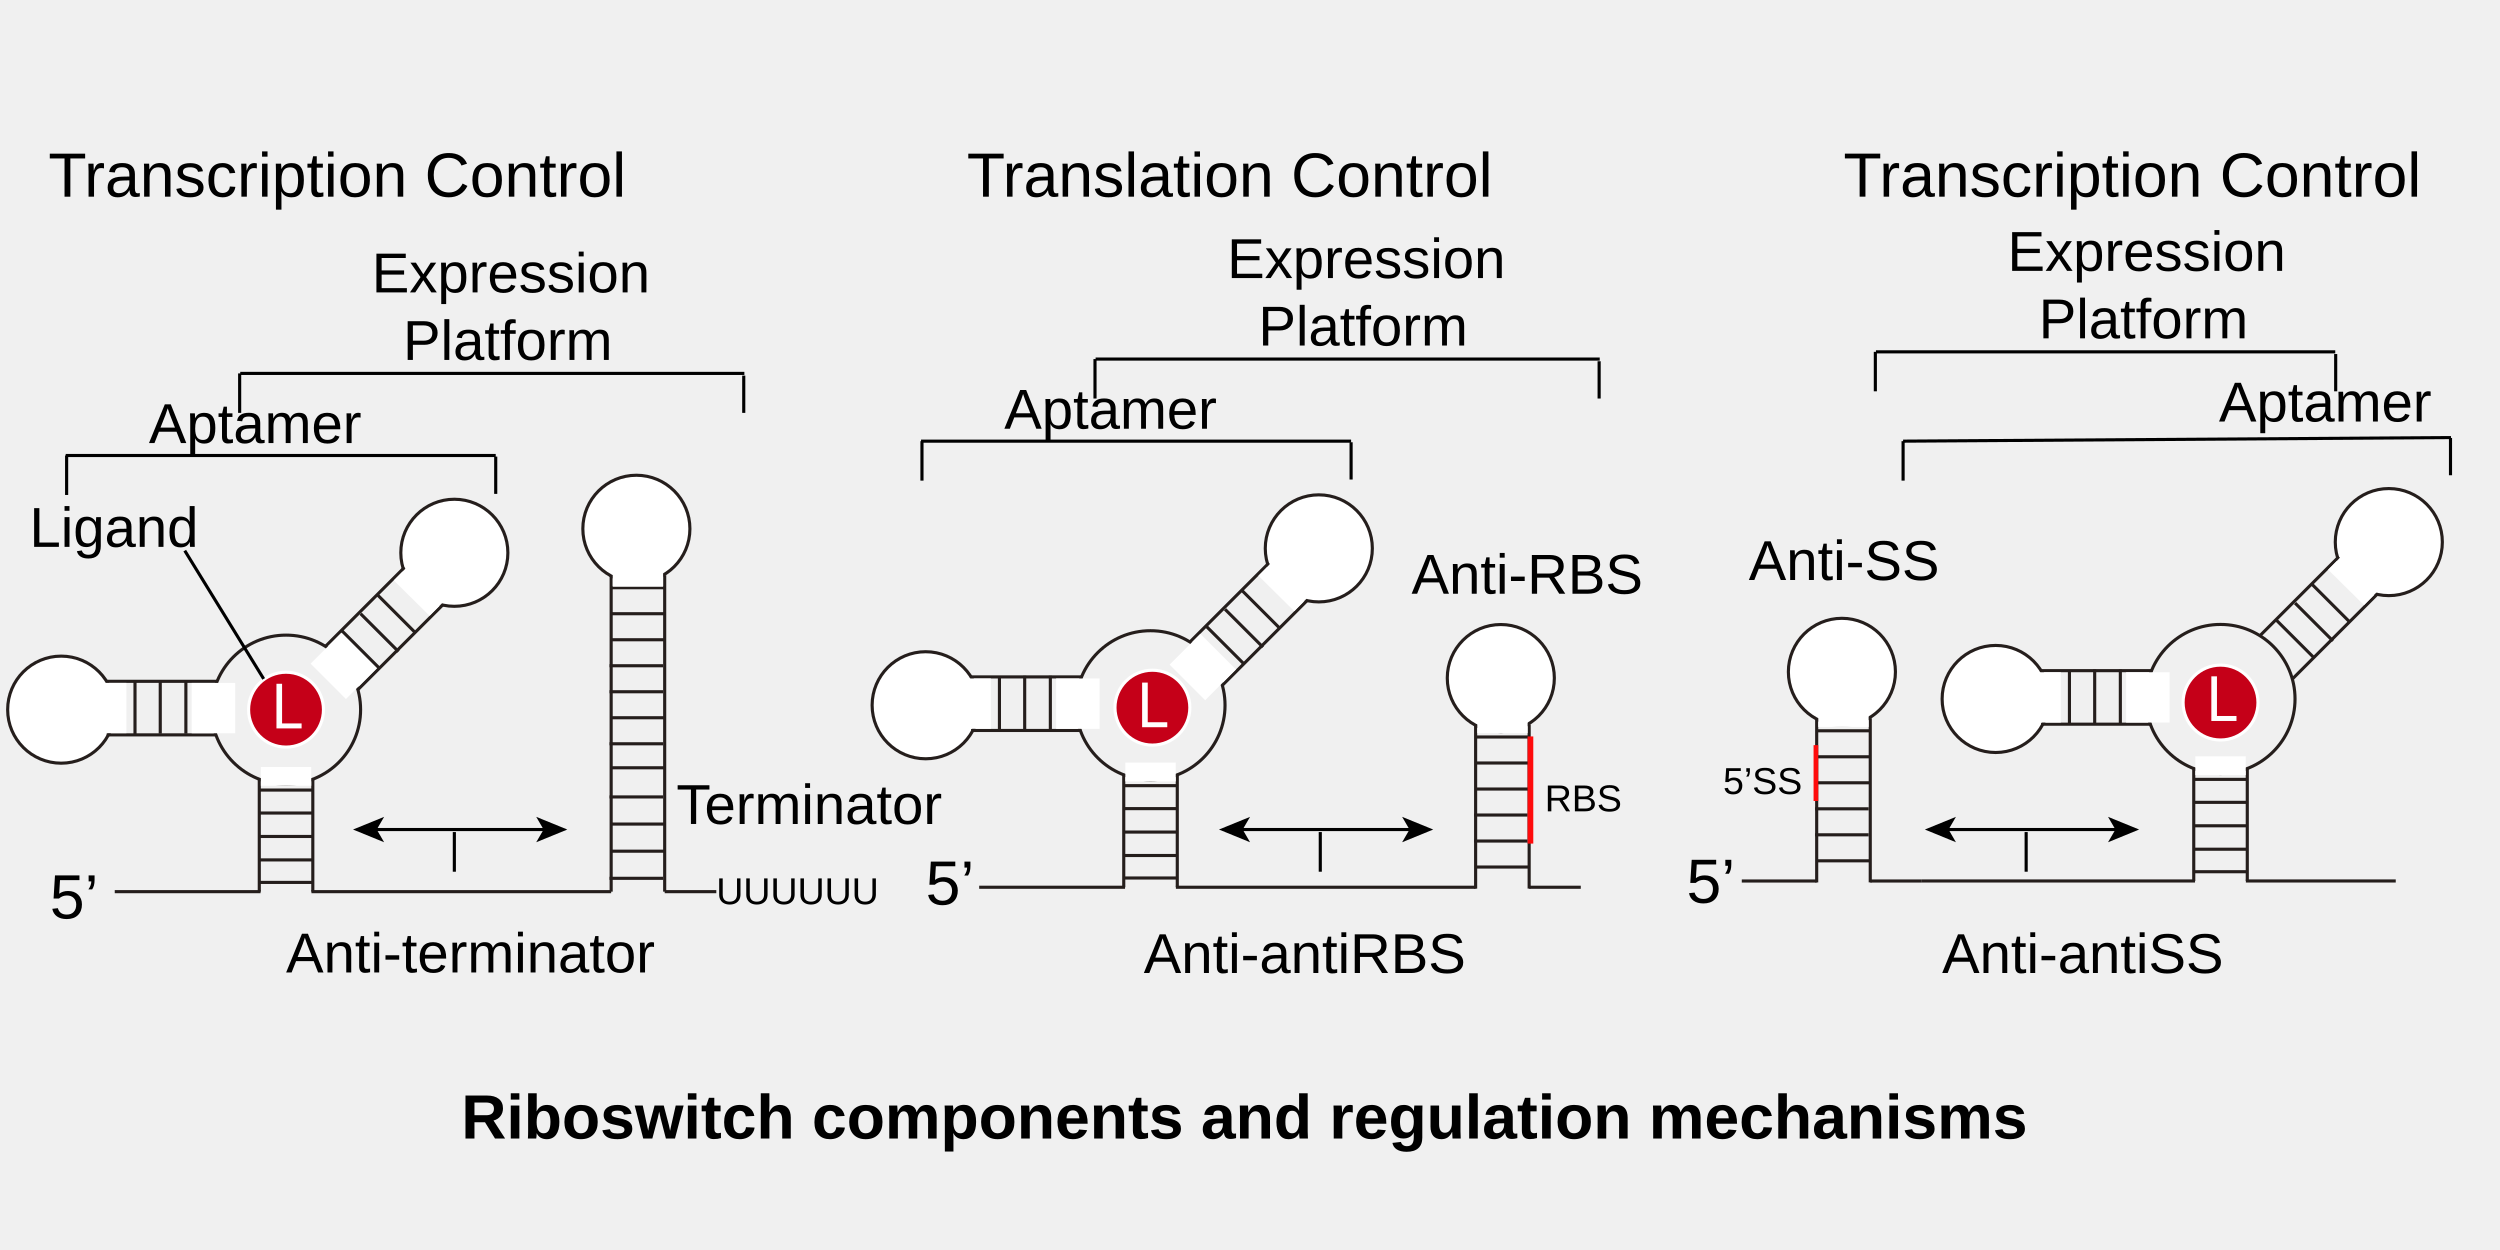
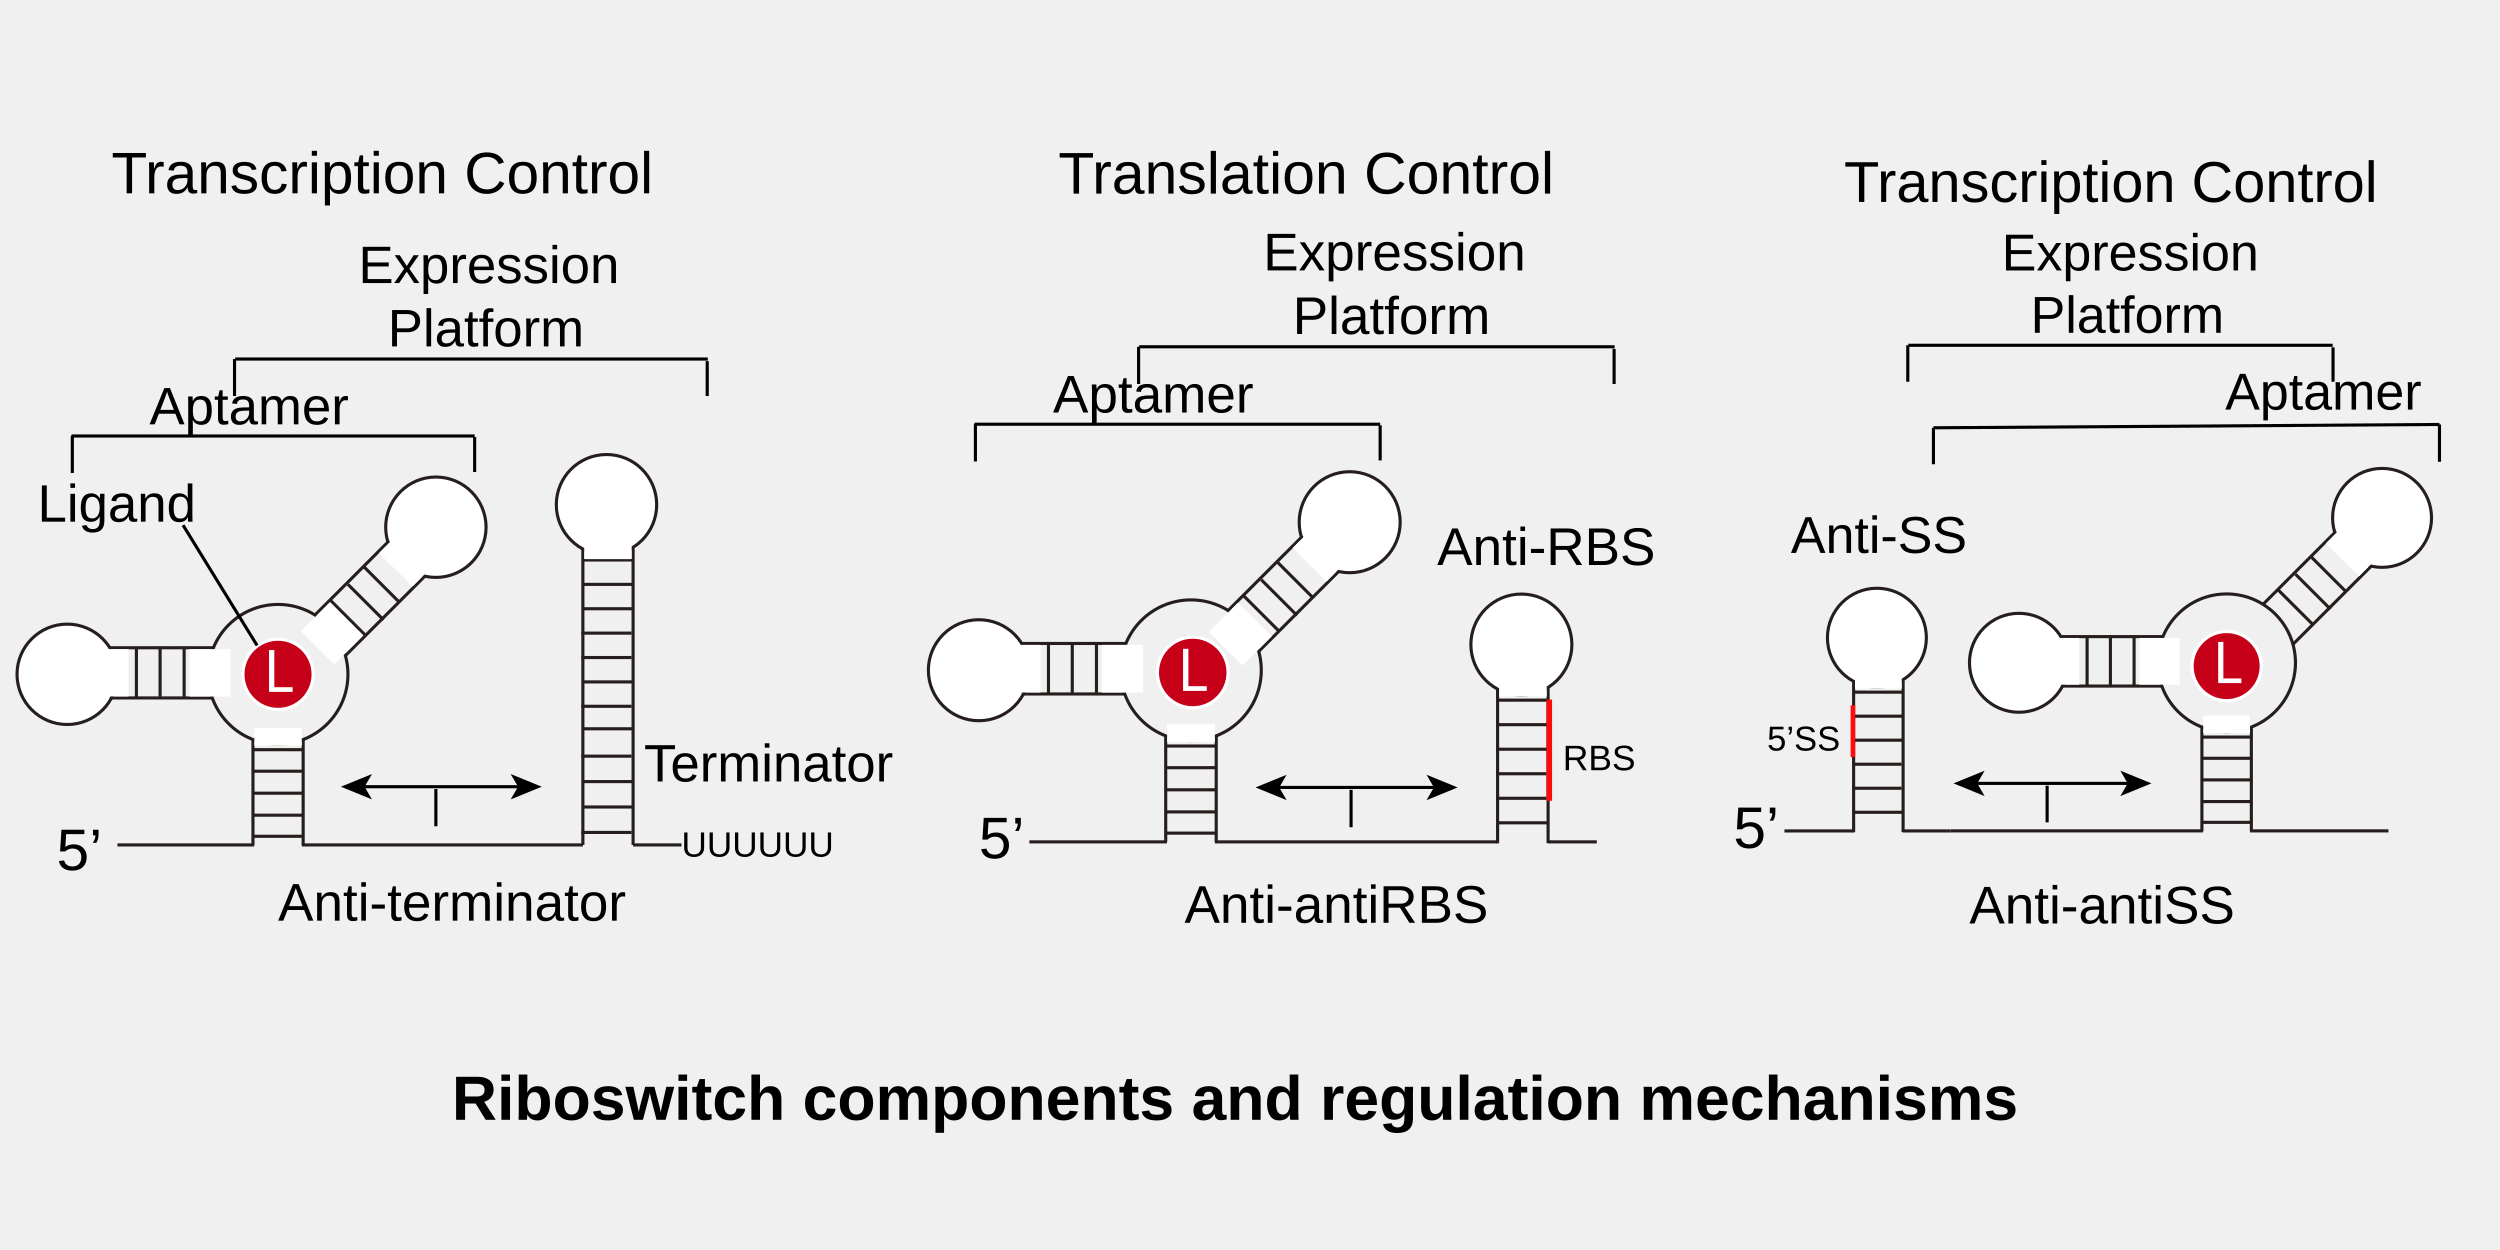
<svg xmlns="http://www.w3.org/2000/svg" id="图层_1" data-name="图层 1" viewBox="0 0 800 400">
  <defs>
-     <style>.cls-1,.cls-15,.cls-3{fill:#fff;}.cls-1,.cls-2{stroke:#251e1c;}.cls-1,.cls-11,.cls-2,.cls-3,.cls-5,.cls-8,.cls-9{stroke-miterlimit:10;}.cls-2,.cls-5,.cls-8{fill:none;}.cls-11,.cls-3{stroke:#fff;}.cls-4{font-size:12px;}.cls-10,.cls-4,.cls-6{font-family:ArialMT, Arial;}.cls-5{stroke:#ff0b0c;}.cls-14,.cls-15,.cls-6{font-size:20px;}.cls-7{letter-spacing:-0.04em;}.cls-8,.cls-9{stroke:#000;}.cls-9{fill:#251e1c;}.cls-10{font-size:18px;}.cls-11{fill:#c50018;}.cls-12{letter-spacing:-0.11em;}.cls-13{letter-spacing:-0.02em;}.cls-14{font-family:Arial-BoldMT, Arial;font-weight:700;}.cls-15{font-family:AdobeSongStd-Light-GBpc-EUC-H, Adobe Song Std;}</style>
+     <style>.cls-1,.cls-19,.cls-4{fill:none;}.cls-1,.cls-9{stroke:#000;}.cls-1,.cls-11,.cls-19,.cls-3,.cls-4,.cls-5,.cls-9{stroke-miterlimit:10;}.cls-2{font-size:20px;font-family:Arial-BoldMT, Arial;font-weight:700;}.cls-14,.cls-23,.cls-29,.cls-3,.cls-5{fill:#fff;}.cls-3,.cls-4{stroke:#251e1c;}.cls-11,.cls-5{stroke:#fff;}.cls-6{font-size:11.25px;}.cls-10,.cls-13,.cls-15,.cls-18,.cls-20,.cls-21,.cls-24,.cls-26,.cls-28,.cls-6,.cls-7{font-family:ArialMT, Arial;}.cls-14,.cls-7{font-size:18.75px;}.cls-8{letter-spacing:-0.04em;}.cls-9{fill:#251e1c;}.cls-10{font-size:16.88px;}.cls-11{fill:#c50018;}.cls-12{letter-spacing:-0.11em;}.cls-13{font-size:16.98px;}.cls-14,.cls-23,.cls-29{font-family:AdobeSongStd-Light-GBpc-EUC-H, Adobe Song Std;}.cls-15,.cls-23{font-size:18.86px;}.cls-15{letter-spacing:-0.02em;}.cls-16{letter-spacing:-0.04em;}.cls-17{letter-spacing:0em;}.cls-18{font-size:16.98px;}.cls-19{stroke:#ff0b0c;}.cls-20{font-size:11.32px;}.cls-21{font-size:18.75px;}.cls-22{letter-spacing:-0.04em;}.cls-24,.cls-29{font-size:18.47px;}.cls-25{letter-spacing:-0.04em;}.cls-26{font-size:16.63px;}.cls-27{letter-spacing:-0.04em;}.cls-28{font-size:11.08px;}</style>
  </defs>
-   <circle class="cls-1" cx="203.64" cy="169.21" r="17.13" />
-   <line class="cls-2" x1="195.57" y1="184.05" x2="195.57" y2="285.33" />
-   <line class="cls-2" x1="212.7" y1="184.05" x2="212.7" y2="285.33" />
-   <circle class="cls-1" cx="19.58" cy="227.09" r="17.13" />
-   <line class="cls-2" x1="34.13" y1="235.16" x2="69.37" y2="235.16" />
-   <line class="cls-2" x1="34.13" y1="218.02" x2="69.76" y2="218.02" />
-   <circle class="cls-1" cx="145.39" cy="176.89" r="17.13" />
-   <line class="cls-2" x1="129.43" y1="181.57" x2="103.99" y2="207.01" />
-   <line class="cls-2" x1="141.62" y1="193.61" x2="114.52" y2="220.7" />
-   <circle class="cls-2" cx="91.54" cy="227.09" r="23.85" />
-   <line class="cls-2" x1="82.97" y1="249.06" x2="82.97" y2="285.33" />
-   <line class="cls-2" x1="100.1" y1="249.35" x2="100.1" y2="285.33" />
-   <line class="cls-2" x1="83.38" y1="285.33" x2="36.72" y2="285.33" />
-   <line class="cls-2" x1="99.66" y1="285.33" x2="195.57" y2="285.33" />
-   <line class="cls-2" x1="212.7" y1="285.33" x2="229.22" y2="285.33" />
-   <line class="cls-2" x1="120.77" y1="190.33" x2="132.89" y2="202.45" />
-   <line class="cls-2" x1="43.2" y1="218.02" x2="43.2" y2="235.16" />
-   <line class="cls-2" x1="195.57" y1="196.39" x2="212.7" y2="196.39" />
-   <line class="cls-2" x1="51.28" y1="217.66" x2="51.28" y2="234.79" />
-   <line class="cls-2" x1="59.48" y1="217.66" x2="59.48" y2="234.79" />
-   <line class="cls-2" x1="115.39" y1="196.39" x2="127.51" y2="208.51" />
-   <line class="cls-2" x1="109.33" y1="201.77" x2="121.45" y2="213.89" />
-   <line class="cls-2" x1="195.07" y1="221.36" x2="212.2" y2="221.36" />
-   <line class="cls-2" x1="195.07" y1="213.04" x2="212.2" y2="213.04" />
-   <line class="cls-2" x1="195.57" y1="204.72" x2="212.7" y2="204.72" />
-   <line class="cls-2" x1="100.1" y1="252.82" x2="82.97" y2="252.82" />
-   <line class="cls-2" x1="82.97" y1="282.37" x2="100.1" y2="282.37" />
-   <line class="cls-2" x1="82.97" y1="275.17" x2="100.1" y2="275.17" />
-   <line class="cls-2" x1="82.97" y1="267.67" x2="100.1" y2="267.67" />
-   <line class="cls-2" x1="82.97" y1="260.17" x2="100.1" y2="260.17" />
-   <line class="cls-2" x1="195.57" y1="263.7" x2="212.7" y2="263.7" />
-   <line class="cls-2" x1="195.07" y1="255.02" x2="212.2" y2="255.02" />
-   <line class="cls-2" x1="195.79" y1="245.69" x2="212.92" y2="245.69" />
-   <line class="cls-2" x1="195.07" y1="238.01" x2="212.2" y2="238.01" />
-   <line class="cls-2" x1="195.57" y1="229.68" x2="212.7" y2="229.68" />
-   <line class="cls-2" x1="195.57" y1="188.07" x2="212.7" y2="188.07" />
-   <line class="cls-2" x1="195.06" y1="281.06" x2="212.2" y2="281.06" />
-   <line class="cls-2" x1="195.79" y1="272.38" x2="212.92" y2="272.38" />
-   <rect class="cls-3" x="27.02" y="219.03" width="12.92" height="15.08" />
-   <rect class="cls-3" x="61.84" y="219.04" width="12.92" height="15.1" />
-   <rect class="cls-3" x="83.98" y="245.93" width="15.11" height="5.01" />
-   <rect class="cls-3" x="130.87" y="180.58" width="8.22" height="15.1" transform="translate(-93.71 151.89) rotate(-45.34)" />
-   <rect class="cls-3" x="200.02" y="175.6" width="8.22" height="15.11" transform="translate(20.98 387.28) rotate(-90)" />
-   <circle class="cls-1" cx="296.21" cy="225.68" r="17.13" />
-   <line class="cls-2" x1="310.75" y1="233.75" x2="346" y2="233.75" />
-   <line class="cls-2" x1="310.75" y1="216.61" x2="346.39" y2="216.61" />
-   <circle class="cls-1" cx="422.02" cy="175.48" r="17.13" />
-   <line class="cls-2" x1="406.06" y1="180.16" x2="380.62" y2="205.6" />
-   <line class="cls-2" x1="418.25" y1="192.2" x2="391.15" y2="219.3" />
-   <circle class="cls-2" cx="368.16" cy="225.68" r="23.85" />
-   <line class="cls-2" x1="359.6" y1="247.65" x2="359.6" y2="283.92" />
-   <line class="cls-2" x1="376.73" y1="247.94" x2="376.73" y2="283.92" />
-   <line class="cls-2" x1="360.01" y1="283.92" x2="313.34" y2="283.92" />
-   <line class="cls-2" x1="376.29" y1="283.92" x2="472.2" y2="283.92" />
-   <line class="cls-2" x1="489.33" y1="283.92" x2="505.85" y2="283.92" />
-   <line class="cls-2" x1="397.4" y1="188.92" x2="409.52" y2="201.04" />
-   <line class="cls-2" x1="319.82" y1="216.61" x2="319.82" y2="233.75" />
-   <line class="cls-2" x1="327.9" y1="216.25" x2="327.9" y2="233.39" />
-   <line class="cls-2" x1="336.11" y1="216.25" x2="336.11" y2="233.39" />
-   <line class="cls-2" x1="392.02" y1="194.98" x2="404.14" y2="207.1" />
-   <line class="cls-2" x1="385.96" y1="200.36" x2="398.08" y2="212.48" />
-   <line class="cls-2" x1="376.73" y1="251.41" x2="359.6" y2="251.41" />
-   <line class="cls-2" x1="359.6" y1="280.96" x2="376.73" y2="280.96" />
-   <line class="cls-2" x1="359.6" y1="273.76" x2="376.73" y2="273.76" />
-   <line class="cls-2" x1="359.6" y1="266.26" x2="376.73" y2="266.26" />
-   <line class="cls-2" x1="359.6" y1="258.76" x2="376.73" y2="258.76" />
-   <rect class="cls-3" x="303.65" y="217.62" width="12.92" height="15.09" />
-   <rect class="cls-3" x="338.46" y="217.62" width="12.92" height="15.11" />
-   <rect class="cls-3" x="360.61" y="244.53" width="15.13" height="5.01" />
-   <rect class="cls-3" x="407.6" y="179.16" width="8.01" height="15.11" transform="translate(-10.53 348.22) rotate(-45.34)" />
-   <circle class="cls-1" cx="480.26" cy="216.98" r="17.13" />
-   <line class="cls-2" x1="472.2" y1="231.82" x2="472.2" y2="284.37" />
-   <line class="cls-2" x1="489.33" y1="231.82" x2="489.33" y2="284.35" />
-   <line class="cls-2" x1="472.2" y1="244.16" x2="489.33" y2="244.16" />
-   <line class="cls-2" x1="471.7" y1="269.13" x2="488.83" y2="269.13" />
-   <line class="cls-2" x1="471.7" y1="260.81" x2="488.83" y2="260.81" />
-   <line class="cls-2" x1="472.2" y1="252.49" x2="489.33" y2="252.49" />
-   <line class="cls-2" x1="472.2" y1="277.45" x2="489.33" y2="277.45" />
-   <line class="cls-2" x1="472.2" y1="235.84" x2="489.33" y2="235.84" />
-   <rect class="cls-3" x="477.13" y="222.92" width="7.3" height="15.1" transform="translate(250.32 711.24) rotate(-90)" />
-   <text class="cls-4" transform="translate(229.22 289.33)">UUUUUU</text>
-   <rect class="cls-3" x="378.43" y="205.9" width="12.92" height="15.1" transform="translate(-38.2 334.68) rotate(-45)" />
-   <rect class="cls-3" x="103.51" y="205.61" width="12.92" height="15" transform="translate(-118.48 140.18) rotate(-45)" />
-   <rect class="cls-5" x="489.33" y="236.16" width="0.82" height="33.29" />
-   <text class="cls-4" transform="translate(494.32 259.62)">RBS</text>
-   <text class="cls-6" transform="translate(15.48 62.94)">
-     <tspan class="cls-7">T</tspan>
-     <tspan x="11.47" y="0">ranscription Control</tspan>
-   </text>
-   <line class="cls-8" x1="21.32" y1="158.39" x2="21.32" y2="145.76" />
-   <line class="cls-8" x1="158.63" y1="158.04" x2="158.63" y2="146.11" />
-   <line class="cls-9" x1="21.02" y1="145.76" x2="158.63" y2="145.76" />
-   <text class="cls-10" transform="translate(118.97 93.57)">Expression<tspan x="0" y="21.6" xml:space="preserve">  Platform</tspan>
-   </text>
-   <line class="cls-9" x1="76.88" y1="119.49" x2="238.2" y2="119.49" />
-   <line class="cls-8" x1="76.69" y1="132.12" x2="76.69" y2="119.49" />
-   <line class="cls-8" x1="238" y1="132.12" x2="238" y2="120.19" />
-   <text class="cls-10" transform="translate(47.65 141.78)">Aptamer</text>
-   <circle class="cls-11" cx="91.53" cy="227.09" r="11.98" />
-   <circle class="cls-11" cx="368.77" cy="226.45" r="11.98" />
-   <text class="cls-10" transform="translate(9.44 174.99)">Ligand</text>
-   <line class="cls-8" x1="59.12" y1="176.2" x2="84.38" y2="217.25" />
-   <text class="cls-10" transform="translate(216.44 263.67)">
+   <line class="cls-1" x1="780.63" y1="147.76" x2="780.63" y2="135.83" />
+   <text class="cls-2" transform="translate(144.61 358.34)">Riboswitch components and regulation mechanisms</text>
+   <circle class="cls-3" cx="194.08" cy="161.51" r="16.06" />
+   <line class="cls-4" x1="186.52" y1="175.42" x2="186.52" y2="270.38" />
+   <line class="cls-4" x1="202.59" y1="175.42" x2="202.59" y2="270.38" />
+   <circle class="cls-3" cx="21.51" cy="215.78" r="16.06" />
+   <line class="cls-4" x1="35.15" y1="223.34" x2="68.19" y2="223.34" />
+   <line class="cls-4" x1="35.15" y1="207.28" x2="68.56" y2="207.28" />
+   <circle class="cls-3" cx="139.48" cy="168.71" r="16.06" />
+   <line class="cls-4" x1="124.51" y1="173.09" x2="100.66" y2="196.95" />
+   <line class="cls-4" x1="135.94" y1="184.39" x2="110.53" y2="209.79" />
+   <circle class="cls-4" cx="88.98" cy="215.78" r="22.36" />
+   <line class="cls-4" x1="80.95" y1="236.37" x2="80.95" y2="270.38" />
+   <line class="cls-4" x1="97.01" y1="236.65" x2="97.01" y2="270.38" />
+   <line class="cls-4" x1="81.33" y1="270.38" x2="37.58" y2="270.38" />
+   <line class="cls-4" x1="96.59" y1="270.38" x2="186.52" y2="270.38" />
+   <line class="cls-4" x1="202.59" y1="270.38" x2="218.07" y2="270.38" />
+   <line class="cls-4" x1="116.39" y1="181.31" x2="127.75" y2="192.68" />
+   <line class="cls-4" x1="43.65" y1="207.28" x2="43.65" y2="223.34" />
+   <line class="cls-4" x1="186.52" y1="187" x2="202.59" y2="187" />
+   <line class="cls-4" x1="51.23" y1="206.94" x2="51.23" y2="223" />
+   <line class="cls-4" x1="58.92" y1="206.94" x2="58.92" y2="223" />
+   <line class="cls-4" x1="111.34" y1="187" x2="122.71" y2="198.36" />
+   <line class="cls-4" x1="105.66" y1="192.04" x2="117.03" y2="203.4" />
+   <line class="cls-4" x1="186.05" y1="210.41" x2="202.12" y2="210.41" />
+   <line class="cls-4" x1="186.05" y1="202.6" x2="202.12" y2="202.6" />
+   <line class="cls-4" x1="186.52" y1="194.8" x2="202.59" y2="194.8" />
+   <line class="cls-4" x1="97.01" y1="239.9" x2="80.95" y2="239.9" />
+   <line class="cls-4" x1="80.95" y1="267.61" x2="97.01" y2="267.61" />
+   <line class="cls-4" x1="80.95" y1="260.86" x2="97.01" y2="260.86" />
+   <line class="cls-4" x1="80.95" y1="253.82" x2="97.01" y2="253.82" />
+   <line class="cls-4" x1="80.95" y1="246.79" x2="97.01" y2="246.79" />
+   <line class="cls-4" x1="186.52" y1="250.11" x2="202.59" y2="250.11" />
+   <line class="cls-4" x1="186.05" y1="241.97" x2="202.12" y2="241.97" />
+   <line class="cls-4" x1="186.73" y1="233.21" x2="202.79" y2="233.21" />
+   <line class="cls-4" x1="186.05" y1="226.01" x2="202.12" y2="226.01" />
+   <line class="cls-4" x1="186.52" y1="218.21" x2="202.59" y2="218.21" />
+   <line class="cls-4" x1="186.52" y1="179.19" x2="202.59" y2="179.19" />
+   <line class="cls-4" x1="186.05" y1="266.38" x2="202.11" y2="266.38" />
+   <line class="cls-4" x1="186.73" y1="258.24" x2="202.79" y2="258.24" />
+   <rect class="cls-5" x="28.48" y="208.22" width="12.12" height="14.14" />
+   <rect class="cls-5" x="61.13" y="208.23" width="12.12" height="14.16" />
+   <rect class="cls-5" x="81.89" y="233.45" width="14.17" height="4.7" />
+   <rect class="cls-5" x="125.86" y="172.17" width="7.7" height="14.15" transform="translate(-88.96 145.51) rotate(-45.34)" />
+   <rect class="cls-5" x="190.69" y="167.5" width="7.7" height="14.17" transform="translate(19.96 369.12) rotate(-90)" />
+   <text class="cls-6" transform="translate(218.07 274.13)">UUUUUU</text>
+   <rect class="cls-5" x="100.21" y="195.64" width="12.12" height="14.06" transform="translate(-112.18 134.5) rotate(-45)" />
+   <text class="cls-7" transform="translate(35.67 61.86)">
+     <tspan class="cls-8">T</tspan>
+     <tspan x="10.76" y="0">ranscription Control</tspan>
+   </text>
+   <line class="cls-1" x1="23.14" y1="151.37" x2="23.14" y2="139.52" />
+   <line class="cls-1" x1="151.89" y1="151.04" x2="151.89" y2="139.85" />
+   <line class="cls-9" x1="22.86" y1="139.52" x2="151.89" y2="139.52" />
+   <text class="cls-10" transform="translate(114.7 90.59)">Expression<tspan x="0" y="20.25" xml:space="preserve">  Platform</tspan>
+   </text>
+   <line class="cls-9" x1="75.24" y1="114.89" x2="226.49" y2="114.89" />
+   <line class="cls-1" x1="75.05" y1="126.73" x2="75.05" y2="114.89" />
+   <line class="cls-1" x1="226.31" y1="126.73" x2="226.31" y2="115.55" />
+   <text class="cls-10" transform="translate(47.83 135.79)">Aptamer</text>
+   <circle class="cls-11" cx="88.97" cy="215.78" r="11.23" />
+   <text class="cls-10" transform="translate(12.01 166.93)">Ligand</text>
+   <line class="cls-1" x1="58.58" y1="168.06" x2="82.27" y2="206.55" />
+   <text class="cls-10" transform="translate(206.09 250.07)">
    <tspan class="cls-12">T</tspan>
-     <tspan x="9" y="0">erminator</tspan>
-   </text>
-   <text class="cls-10" transform="translate(91.54 311.18)">Anti-terminator</text>
-   <text class="cls-6" transform="translate(304.2 62.94)">
-     <tspan class="cls-13"> </tspan>
-     <tspan class="cls-7" x="5.2" y="0">T</tspan>
-     <tspan x="16.67" y="0">ranslation Control</tspan>
-   </text>
-   <line class="cls-8" x1="295.03" y1="153.8" x2="295.03" y2="141.17" />
-   <line class="cls-8" x1="432.35" y1="153.45" x2="432.35" y2="141.52" />
-   <line class="cls-9" x1="294.73" y1="141.17" x2="432.35" y2="141.17" />
-   <text class="cls-10" transform="translate(392.69 88.98)">Expression<tspan x="0" y="21.6" xml:space="preserve">  Platform</tspan>
-   </text>
-   <line class="cls-9" x1="350.59" y1="114.9" x2="511.91" y2="114.9" />
-   <line class="cls-8" x1="350.4" y1="127.53" x2="350.4" y2="114.9" />
-   <line class="cls-8" x1="511.72" y1="127.53" x2="511.72" y2="115.6" />
-   <text class="cls-10" transform="translate(321.37 137.19)">Aptamer</text>
-   <text class="cls-6" transform="translate(589.91 62.93)">
-     <tspan class="cls-7">T</tspan>
-     <tspan x="11.47" y="0">ranscription Control</tspan>
-   </text>
-   <line class="cls-8" x1="608.99" y1="153.8" x2="608.99" y2="141.17" />
-   <line class="cls-8" x1="784.16" y1="152.08" x2="784.16" y2="140.15" />
-   <line class="cls-9" x1="608.99" y1="141.17" x2="784.31" y2="140.02" />
-   <text class="cls-10" transform="translate(642.4 86.67)">Expression<tspan x="0" y="21.6" xml:space="preserve">  Platform</tspan>
-   </text>
-   <line class="cls-9" x1="600.3" y1="112.59" x2="747.28" y2="112.59" />
-   <line class="cls-8" x1="600.11" y1="125.22" x2="600.11" y2="112.59" />
-   <line class="cls-8" x1="747.42" y1="125.22" x2="747.42" y2="113.29" />
-   <text class="cls-10" transform="translate(710.07 134.88)">Aptamer</text>
-   <text class="cls-10" transform="translate(366 311.37)">Anti-antiRBS</text>
-   <text class="cls-10" transform="translate(451.7 189.99)">Anti-RBS</text>
-   <text class="cls-14" transform="translate(147.61 364.34)">Riboswitch components and regulation mechanisms</text>
-   <text class="cls-6" transform="translate(15.94 293.9)">5<tspan class="cls-7" x="11.12" y="0">’</tspan>
-   </text>
-   <text class="cls-6" transform="translate(296.21 289.47)">5<tspan class="cls-7" x="11.12" y="0">’</tspan>
-   </text>
-   <circle class="cls-1" cx="638.61" cy="223.67" r="17.13" />
-   <line class="cls-2" x1="653.15" y1="231.74" x2="688.4" y2="231.74" />
-   <line class="cls-2" x1="653.15" y1="214.61" x2="688.78" y2="214.61" />
-   <circle class="cls-1" cx="764.42" cy="173.47" r="17.13" />
-   <line class="cls-2" x1="748.46" y1="178.15" x2="723.02" y2="203.59" />
-   <line class="cls-2" x1="760.64" y1="190.19" x2="733.55" y2="217.29" />
-   <circle class="cls-2" cx="710.56" cy="223.67" r="23.85" />
-   <line class="cls-2" x1="702" y1="245.64" x2="702" y2="281.91" />
-   <line class="cls-2" x1="719.13" y1="245.94" x2="719.13" y2="281.91" />
-   <line class="cls-2" x1="702.41" y1="281.91" x2="614.99" y2="281.91" />
-   <line class="cls-2" x1="718.68" y1="281.91" x2="766.64" y2="281.91" />
-   <line class="cls-2" x1="739.79" y1="186.92" x2="751.91" y2="199.04" />
-   <line class="cls-2" x1="662.22" y1="214.61" x2="662.22" y2="231.74" />
-   <line class="cls-2" x1="670.3" y1="214.24" x2="670.3" y2="231.38" />
-   <line class="cls-2" x1="678.51" y1="214.24" x2="678.51" y2="231.38" />
-   <line class="cls-2" x1="734.42" y1="192.98" x2="746.54" y2="205.1" />
-   <line class="cls-2" x1="728.35" y1="198.36" x2="740.48" y2="210.48" />
-   <line class="cls-2" x1="719.13" y1="249.4" x2="702" y2="249.4" />
-   <line class="cls-2" x1="702" y1="278.95" x2="719.13" y2="278.95" />
-   <line class="cls-2" x1="702" y1="271.75" x2="719.13" y2="271.75" />
-   <line class="cls-2" x1="702" y1="264.25" x2="719.13" y2="264.25" />
-   <line class="cls-2" x1="702" y1="256.75" x2="719.13" y2="256.75" />
-   <rect class="cls-3" x="646.04" y="215.62" width="12.92" height="15.09" />
-   <rect class="cls-3" x="680.86" y="215.62" width="12.92" height="15.09" />
-   <rect class="cls-3" x="703.01" y="242.52" width="15.13" height="5.01" />
-   <rect class="cls-3" x="749.89" y="177.16" width="8.22" height="15.11" transform="translate(92.61 591.16) rotate(-45.34)" />
-   <line class="cls-2" x1="557.37" y1="281.92" x2="581.34" y2="281.92" />
-   <line class="cls-2" x1="598.48" y1="281.92" x2="614.99" y2="281.92" />
-   <circle class="cls-1" cx="589.41" cy="214.99" r="17.13" />
-   <line class="cls-2" x1="581.34" y1="229.83" x2="581.34" y2="282.38" />
-   <line class="cls-2" x1="598.48" y1="229.83" x2="598.48" y2="282.36" />
-   <line class="cls-2" x1="581.34" y1="242.17" x2="598.48" y2="242.17" />
-   <line class="cls-2" x1="580.84" y1="267.14" x2="597.98" y2="267.14" />
-   <line class="cls-2" x1="580.84" y1="258.82" x2="597.98" y2="258.82" />
-   <line class="cls-2" x1="581.34" y1="250.49" x2="598.48" y2="250.49" />
-   <line class="cls-2" x1="581.34" y1="275.46" x2="598.48" y2="275.46" />
-   <line class="cls-2" x1="581.34" y1="233.85" x2="598.48" y2="233.85" />
-   <rect class="cls-3" x="586.26" y="220.92" width="7.3" height="15.1" transform="translate(361.44 818.38) rotate(-90)" />
-   <rect class="cls-5" x="580.84" y="238.94" width="0.5" height="16.87" transform="translate(1162.18 494.75) rotate(180)" />
-   <circle class="cls-11" cx="710.57" cy="224.82" r="11.98" />
-   <text class="cls-10" transform="translate(621.47 311.37)">Anti-antiSS</text>
-   <text class="cls-4" transform="translate(551.37 254.08)">5’SS</text>
-   <text class="cls-10" transform="translate(559.6 185.61)">Anti-SS</text>
-   <text class="cls-6" transform="translate(539.69 288.9)">5<tspan class="cls-7" x="11.12" y="0">’</tspan>
-   </text>
-   <text class="cls-15" transform="translate(86.53 233.09)">L</text>
-   <text class="cls-15" transform="translate(363.54 232.71)">L</text>
-   <text class="cls-15" transform="translate(705.69 230.71)">L</text>
-   <line class="cls-8" x1="120.03" y1="265.45" x2="174.48" y2="265.45" />
-   <polygon points="112.97 265.45 122.92 269.52 120.56 265.45 122.92 261.39 112.97 265.45" />
-   <polygon points="181.54 265.45 171.59 269.52 173.95 265.45 171.59 261.39 181.54 265.45" />
-   <line class="cls-9" x1="145.39" y1="266.26" x2="145.39" y2="278.95" />
-   <line class="cls-8" x1="397.13" y1="265.45" x2="451.57" y2="265.45" />
-   <polygon points="390.07 265.45 400.02 269.52 397.66 265.45 400.02 261.39 390.07 265.45" />
-   <polygon points="458.63 265.45 448.68 269.52 451.04 265.45 448.68 261.39 458.63 265.45" />
-   <line class="cls-9" x1="422.49" y1="266.26" x2="422.49" y2="278.95" />
-   <line class="cls-8" x1="623.02" y1="265.45" x2="677.46" y2="265.45" />
-   <polygon points="615.96 265.45 625.9 269.52 623.54 265.45 625.9 261.39 615.96 265.45" />
-   <polygon points="684.52 265.45 674.57 269.52 676.93 265.45 674.57 261.39 684.52 265.45" />
-   <line class="cls-9" x1="648.37" y1="266.26" x2="648.37" y2="278.95" />
+     <tspan x="8.44" y="0">erminator</tspan>
+   </text>
+   <text class="cls-13" transform="translate(88.98 294.62)">Anti-terminator</text>
+   <text class="cls-7" transform="translate(18.1 278.42)">5<tspan class="cls-8" x="10.43" y="0">’</tspan>
+   </text>
+   <text class="cls-14" transform="translate(84.28 221.4)">L</text>
+   <line class="cls-1" x1="116.14" y1="251.75" x2="166.3" y2="251.75" />
+   <polygon points="109.08 251.75 119.03 255.81 116.67 251.75 119.03 247.69 109.08 251.75" />
+   <polygon points="173.36 251.75 163.41 255.81 165.78 251.75 163.41 247.69 173.36 251.75" />
+   <line class="cls-9" x1="139.48" y1="252.5" x2="139.48" y2="264.4" />
+   <text class="cls-15" transform="translate(333.77 61.96)">
+     <tspan class="cls-16" x="4.9" y="0">T</tspan>
+     <tspan class="cls-17" x="15.72" y="0">ranslation Control</tspan>
+   </text>
+   <line class="cls-1" x1="312.13" y1="147.67" x2="312.13" y2="135.75" />
+   <line class="cls-1" x1="441.65" y1="147.34" x2="441.65" y2="136.08" />
+   <line class="cls-9" x1="311.84" y1="135.75" x2="441.65" y2="135.75" />
+   <text class="cls-18" transform="translate(404.24 86.52)">Expression<tspan x="0" y="20.37" xml:space="preserve">  Platform</tspan>
+   </text>
+   <line class="cls-9" x1="364.53" y1="110.97" x2="516.69" y2="110.97" />
+   <line class="cls-1" x1="364.35" y1="122.89" x2="364.35" y2="110.97" />
+   <line class="cls-1" x1="516.51" y1="122.89" x2="516.51" y2="111.64" />
+   <text class="cls-18" transform="translate(336.96 132)">Aptamer</text>
+   <circle class="cls-3" cx="313.24" cy="214.47" r="16.16" />
+   <line class="cls-4" x1="326.96" y1="222.07" x2="360.2" y2="222.07" />
+   <line class="cls-4" x1="326.96" y1="205.91" x2="360.56" y2="205.91" />
+   <circle class="cls-3" cx="431.9" cy="167.11" r="16.16" />
+   <line class="cls-4" x1="416.85" y1="171.53" x2="392.85" y2="195.52" />
+   <line class="cls-4" x1="428.34" y1="182.89" x2="402.79" y2="208.44" />
+   <circle class="cls-4" cx="381.11" cy="214.47" r="22.5" />
+   <line class="cls-4" x1="373.03" y1="235.18" x2="373.03" y2="269.4" />
+   <line class="cls-4" x1="389.19" y1="235.46" x2="389.19" y2="269.4" />
+   <line class="cls-4" x1="373.42" y1="269.4" x2="329.4" y2="269.4" />
+   <line class="cls-4" x1="388.77" y1="269.4" x2="479.23" y2="269.4" />
+   <line class="cls-4" x1="495.39" y1="269.4" x2="510.97" y2="269.4" />
+   <line class="cls-4" x1="408.68" y1="179.79" x2="420.11" y2="191.23" />
+   <line class="cls-4" x1="335.51" y1="205.91" x2="335.51" y2="222.07" />
+   <line class="cls-4" x1="343.13" y1="205.57" x2="343.13" y2="221.73" />
+   <line class="cls-4" x1="350.87" y1="205.57" x2="350.87" y2="221.73" />
+   <line class="cls-4" x1="403.6" y1="185.51" x2="415.04" y2="196.94" />
+   <line class="cls-4" x1="397.89" y1="190.58" x2="409.32" y2="202.02" />
+   <line class="cls-4" x1="389.19" y1="238.73" x2="373.03" y2="238.73" />
+   <line class="cls-4" x1="373.03" y1="266.6" x2="389.19" y2="266.6" />
+   <line class="cls-4" x1="373.03" y1="259.81" x2="389.19" y2="259.81" />
+   <line class="cls-4" x1="373.03" y1="252.74" x2="389.19" y2="252.74" />
+   <line class="cls-4" x1="373.03" y1="245.66" x2="389.19" y2="245.66" />
+   <rect class="cls-5" x="320.25" y="206.86" width="12.19" height="14.23" />
+   <rect class="cls-5" x="353.09" y="206.86" width="12.19" height="14.25" />
+   <rect class="cls-5" x="373.98" y="232.24" width="14.27" height="4.72" />
+   <rect class="cls-5" x="418.3" y="170.59" width="7.55" height="14.25" transform="translate(-1.01 353) rotate(-45.34)" />
+   <circle class="cls-3" cx="486.84" cy="206.26" r="16.16" />
+   <line class="cls-4" x1="479.23" y1="220.25" x2="479.23" y2="269.83" />
+   <line class="cls-4" x1="495.39" y1="220.25" x2="495.39" y2="269.8" />
+   <line class="cls-4" x1="479.23" y1="231.9" x2="495.39" y2="231.9" />
+   <line class="cls-4" x1="478.76" y1="255.45" x2="494.92" y2="255.45" />
+   <line class="cls-4" x1="478.76" y1="247.6" x2="494.92" y2="247.6" />
+   <line class="cls-4" x1="479.23" y1="239.75" x2="495.39" y2="239.75" />
+   <line class="cls-4" x1="479.23" y1="263.3" x2="495.39" y2="263.3" />
+   <line class="cls-4" x1="479.23" y1="224.05" x2="495.39" y2="224.05" />
+   <rect class="cls-5" x="483.88" y="211.86" width="6.89" height="14.24" transform="translate(268.35 706.3) rotate(-90)" />
+   <rect class="cls-5" x="390.79" y="195.8" width="12.19" height="14.25" transform="translate(-27.25 340.07) rotate(-45)" />
+   <rect class="cls-19" x="495.39" y="224.35" width="0.77" height="31.4" />
+   <text class="cls-20" transform="translate(500.1 246.47)">RBS</text>
+   <circle class="cls-11" cx="381.68" cy="215.19" r="11.3" />
+   <text class="cls-18" transform="translate(379.06 295.29)">Anti-antiRBS</text>
+   <text class="cls-18" transform="translate(459.9 180.8)">Anti-RBS</text>
+   <text class="cls-21" transform="translate(313.24 274.63)">5<tspan class="cls-22" x="10.43" y="0">’</tspan>
+   </text>
+   <text class="cls-23" transform="translate(376.75 221.09)">L</text>
+   <line class="cls-1" x1="408.83" y1="251.98" x2="459.37" y2="251.98" />
+   <polygon points="401.77 251.98 411.72 256.05 409.36 251.98 411.72 247.92 401.77 251.98" />
+   <polygon points="466.44 251.98 456.49 256.05 458.85 251.98 456.49 247.92 466.44 251.98" />
+   <line class="cls-9" x1="432.34" y1="252.74" x2="432.34" y2="264.71" />
+   <text class="cls-24" transform="translate(590.08 64.62)">
+     <tspan class="cls-25">T</tspan>
+     <tspan x="10.6" y="0">ranscription Control</tspan>
+   </text>
+   <line class="cls-1" x1="618.7" y1="148.56" x2="618.7" y2="136.89" />
+   <line class="cls-9" x1="618.7" y1="136.89" x2="780.63" y2="135.83" />
+   <text class="cls-26" transform="translate(640.56 86.55)">Expression<tspan x="0" y="19.95" xml:space="preserve">  Platform</tspan>
+   </text>
+   <line class="cls-9" x1="610.67" y1="110.49" x2="746.44" y2="110.49" />
+   <line class="cls-1" x1="610.49" y1="122.16" x2="610.49" y2="110.49" />
+   <line class="cls-1" x1="746.57" y1="122.16" x2="746.57" y2="111.14" />
+   <text class="cls-26" transform="translate(712.06 131.08)">Aptamer</text>
+   <text class="cls-21" transform="translate(554.69 271.34)">5<tspan class="cls-27" x="10.43" y="0">’</tspan>
+   </text>
+   <circle class="cls-3" cx="646.06" cy="212.09" r="15.83" />
+   <line class="cls-4" x1="659.49" y1="219.54" x2="692.04" y2="219.54" />
+   <line class="cls-4" x1="659.49" y1="203.72" x2="692.4" y2="203.72" />
+   <circle class="cls-3" cx="762.26" cy="165.72" r="15.83" />
+   <line class="cls-4" x1="747.52" y1="170.04" x2="724.02" y2="193.54" />
+   <line class="cls-4" x1="758.78" y1="181.17" x2="733.75" y2="206.19" />
+   <circle class="cls-4" cx="712.52" cy="212.09" r="22.03" />
+   <line class="cls-4" x1="704.61" y1="232.38" x2="704.61" y2="265.88" />
+   <line class="cls-4" x1="720.43" y1="232.66" x2="720.43" y2="265.88" />
+   <line class="cls-4" x1="704.99" y1="265.88" x2="624.24" y2="265.88" />
+   <line class="cls-4" x1="720.02" y1="265.88" x2="764.31" y2="265.88" />
+   <line class="cls-4" x1="739.52" y1="178.14" x2="750.71" y2="189.34" />
+   <line class="cls-4" x1="667.87" y1="203.72" x2="667.87" y2="219.54" />
+   <line class="cls-4" x1="675.33" y1="203.38" x2="675.33" y2="219.21" />
+   <line class="cls-4" x1="682.91" y1="203.38" x2="682.91" y2="219.21" />
+   <line class="cls-4" x1="734.55" y1="183.74" x2="745.74" y2="194.93" />
+   <line class="cls-4" x1="728.95" y1="188.71" x2="740.15" y2="199.9" />
+   <line class="cls-4" x1="720.43" y1="235.86" x2="704.61" y2="235.86" />
+   <line class="cls-4" x1="704.61" y1="263.15" x2="720.43" y2="263.15" />
+   <line class="cls-4" x1="704.61" y1="256.5" x2="720.43" y2="256.5" />
+   <line class="cls-4" x1="704.61" y1="249.57" x2="720.43" y2="249.57" />
+   <line class="cls-4" x1="704.61" y1="242.65" x2="720.43" y2="242.65" />
+   <rect class="cls-5" x="652.92" y="204.65" width="11.93" height="13.94" />
+   <rect class="cls-5" x="685.09" y="204.65" width="11.93" height="13.94" />
+   <rect class="cls-5" x="705.54" y="229.5" width="13.97" height="4.63" />
+   <rect class="cls-5" x="748.85" y="169.13" width="7.59" height="13.96" transform="translate(98.33 587.64) rotate(-45.34)" />
+   <line class="cls-4" x1="571.02" y1="265.9" x2="593.16" y2="265.9" />
+   <line class="cls-4" x1="608.99" y1="265.9" x2="624.24" y2="265.9" />
+   <circle class="cls-3" cx="600.61" cy="204.07" r="15.83" />
+   <line class="cls-4" x1="593.16" y1="217.77" x2="593.16" y2="266.32" />
+   <line class="cls-4" x1="608.99" y1="217.77" x2="608.99" y2="266.29" />
+   <line class="cls-4" x1="593.16" y1="229.18" x2="608.99" y2="229.18" />
+   <line class="cls-4" x1="592.7" y1="252.24" x2="608.53" y2="252.24" />
+   <line class="cls-4" x1="592.7" y1="244.55" x2="608.53" y2="244.55" />
+   <line class="cls-4" x1="593.16" y1="236.86" x2="608.99" y2="236.86" />
+   <line class="cls-4" x1="593.16" y1="259.93" x2="608.99" y2="259.93" />
+   <line class="cls-4" x1="593.16" y1="221.49" x2="608.99" y2="221.49" />
+   <rect class="cls-5" x="597.71" y="209.55" width="6.74" height="13.95" transform="translate(384.55 817.6) rotate(-90)" />
+   <rect class="cls-19" x="592.7" y="226.2" width="0.46" height="15.58" transform="translate(1185.86 467.97) rotate(180)" />
+   <circle class="cls-11" cx="712.53" cy="213.15" r="11.06" />
+   <text class="cls-13" transform="translate(630.2 295.5)">Anti-antiSS</text>
+   <text class="cls-28" transform="translate(565.47 240.18)">5’SS</text>
+   <text class="cls-26" transform="translate(573.08 176.94)">Anti-SS</text>
+   <text class="cls-29" transform="translate(708.02 218.59)">L</text>
+   <line class="cls-1" x1="632.19" y1="250.68" x2="681.4" y2="250.68" />
+   <polygon points="625.13 250.68 635.08 254.75 632.72 250.68 635.08 246.62 625.13 250.68" />
+   <polygon points="688.46 250.68 678.51 254.75 680.87 250.68 678.51 246.62 688.46 250.68" />
+   <line class="cls-9" x1="655.08" y1="251.43" x2="655.08" y2="263.15" />
</svg>
